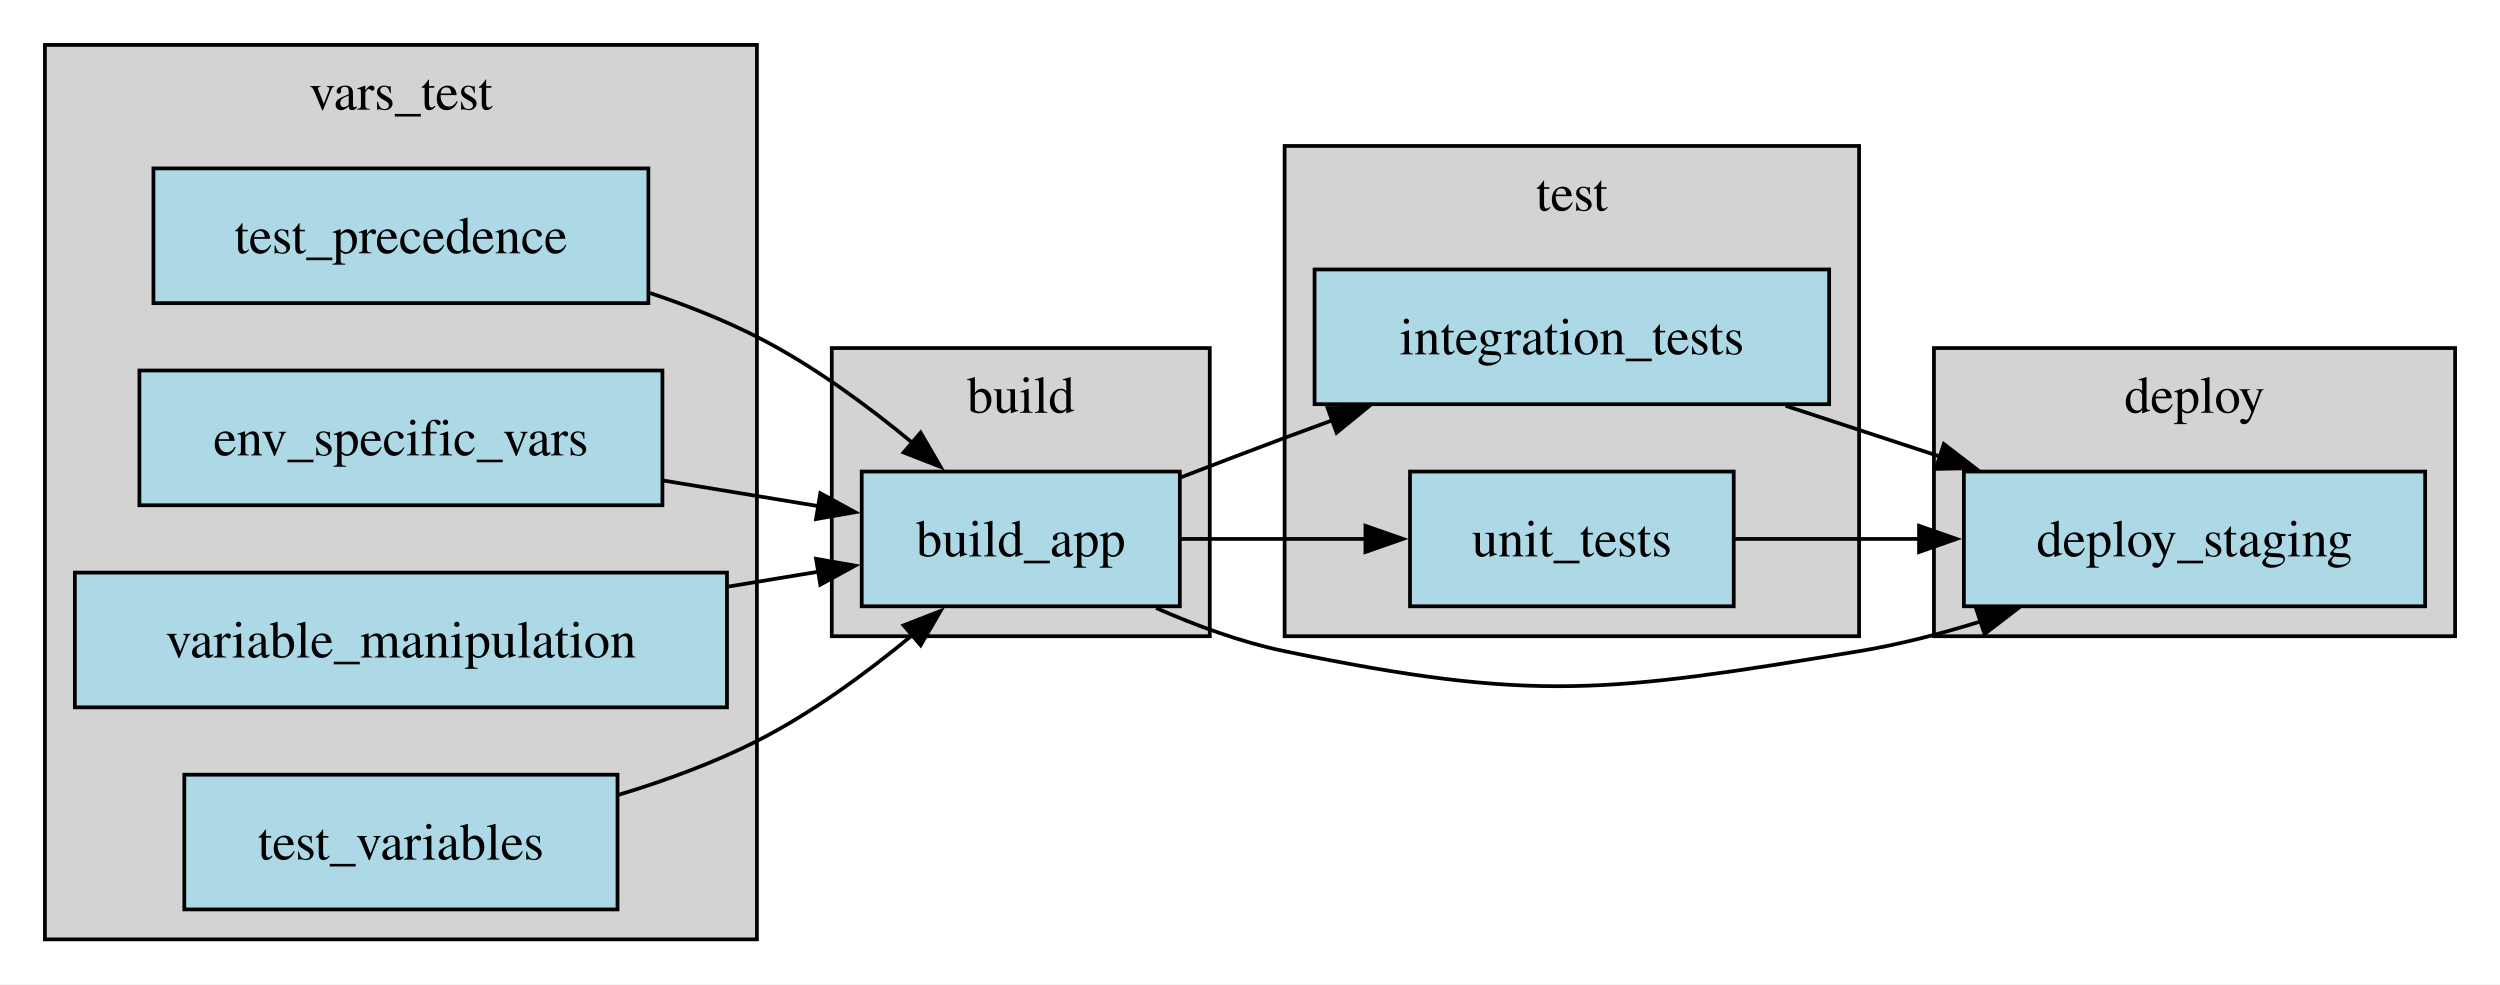
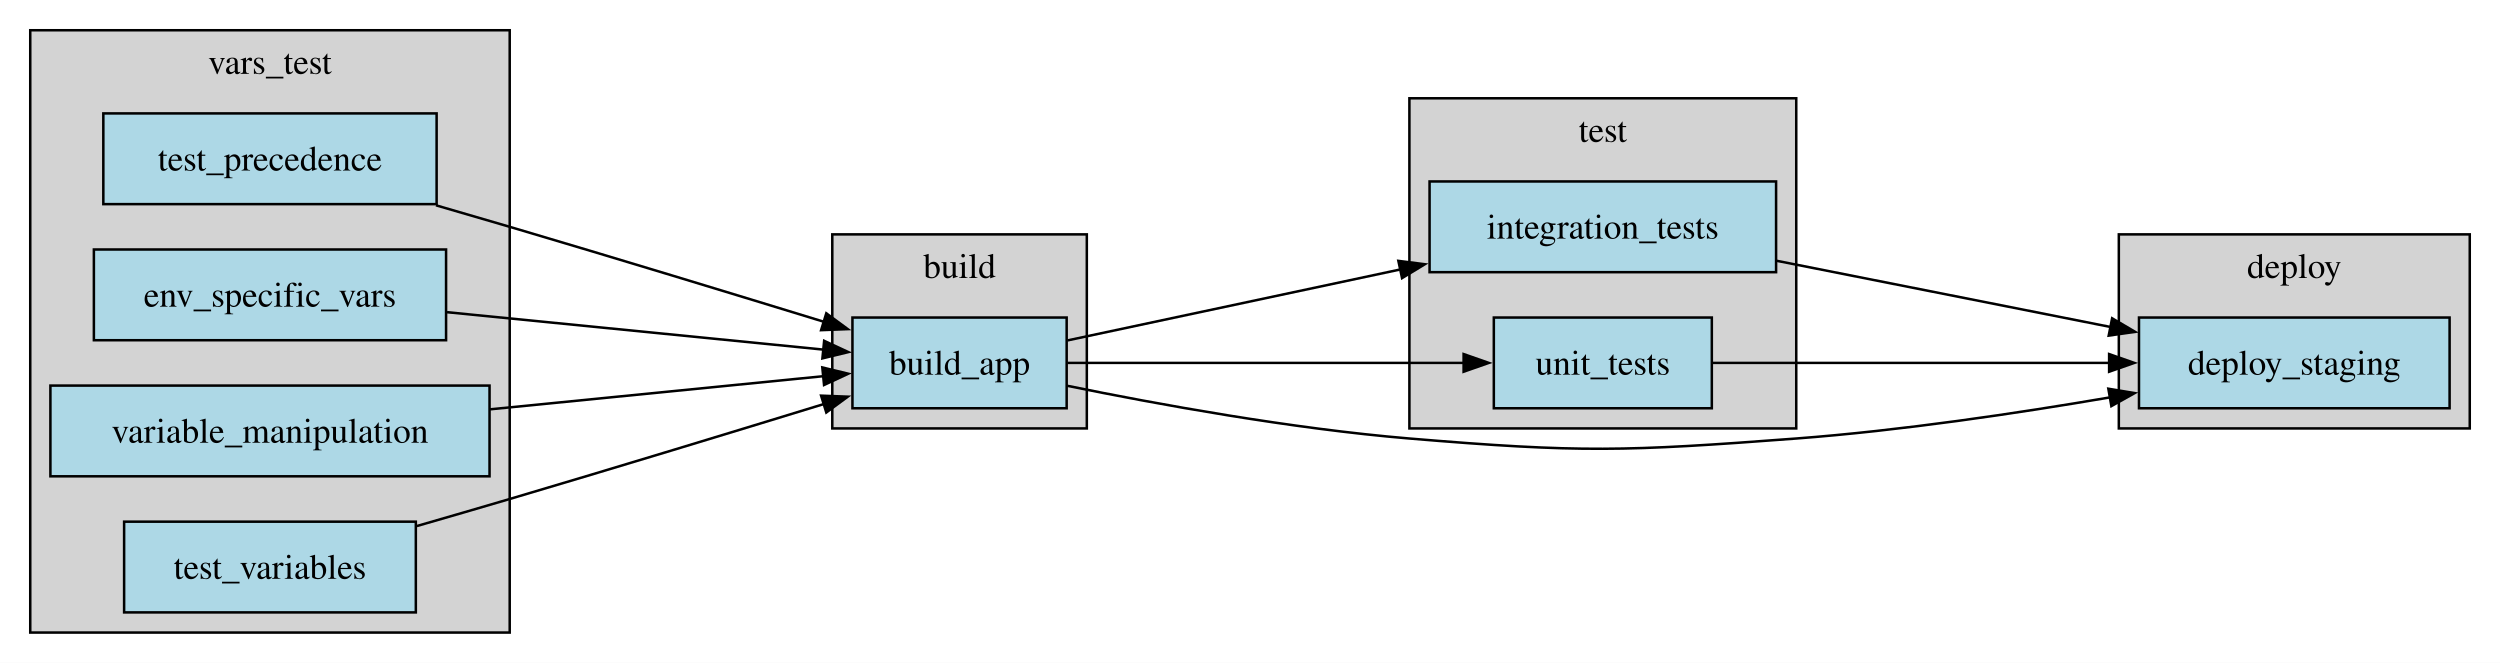
- <svg xmlns="http://www.w3.org/2000/svg" width="668pt" height="263pt" viewBox="0.00 0.00 668.00 263.00">
+ <svg xmlns="http://www.w3.org/2000/svg" xmlns:xlink="http://www.w3.org/1999/xlink" width="992pt" height="263pt" viewBox="0.00 0.00 992.00 263.00">
  <g id="graph0" class="graph" transform="scale(1 1) rotate(0) translate(4 259)">
-     <polygon fill="white" stroke="none" points="-4,4 -4,-259 664,-259 664,4 -4,4" />
+     <polygon fill="white" stroke="none" points="-4,4 -4,-259 988,-259 988,4 -4,4" />
    <g id="clust1" class="cluster">
      <polygon fill="lightgrey" stroke="black" points="8,-8 8,-247 198.25,-247 198.25,-8 8,-8" />
      <text text-anchor="middle" x="103.12" y="-229.7" font-family="Times,serif" font-size="14.00">vars_test</text>
    </g>
    <g id="clust2" class="cluster">
-       <polygon fill="lightgrey" stroke="black" points="218.25,-89 218.25,-166 319.25,-166 319.25,-89 218.25,-89" />
-       <text text-anchor="middle" x="268.75" y="-148.7" font-family="Times,serif" font-size="14.00">build</text>
+       <polygon fill="lightgrey" stroke="black" points="326.25,-89 326.25,-166 427.25,-166 427.25,-89 326.25,-89" />
+       <text text-anchor="middle" x="376.75" y="-148.7" font-family="Times,serif" font-size="14.00">build</text>
    </g>
    <g id="clust3" class="cluster">
-       <polygon fill="lightgrey" stroke="black" points="339.25,-89 339.25,-220 492.75,-220 492.75,-89 339.25,-89" />
-       <text text-anchor="middle" x="416" y="-202.7" font-family="Times,serif" font-size="14.00">test</text>
+       <polygon fill="lightgrey" stroke="black" points="555.25,-89 555.25,-220 708.75,-220 708.75,-89 555.25,-89" />
+       <text text-anchor="middle" x="632" y="-202.7" font-family="Times,serif" font-size="14.00">test</text>
    </g>
    <g id="clust4" class="cluster">
-       <polygon fill="lightgrey" stroke="black" points="512.75,-89 512.75,-166 652,-166 652,-89 512.75,-89" />
-       <text text-anchor="middle" x="582.38" y="-148.7" font-family="Times,serif" font-size="14.00">deploy</text>
+       <polygon fill="lightgrey" stroke="black" points="836.75,-89 836.75,-166 976,-166 976,-89 836.75,-89" />
+       <text text-anchor="middle" x="906.38" y="-148.7" font-family="Times,serif" font-size="14.00">deploy</text>
    </g>
    <g id="node1" class="node">
-       <polygon fill="lightblue" stroke="black" points="161,-52 45.25,-52 45.25,-16 161,-16 161,-52" />
-       <text text-anchor="middle" x="103.12" y="-29.32" font-family="Times,serif" font-size="14.00">test_variables</text>
+       <g id="a_node1">
+         <a xlink:title="---&#10;stage: vars_test&#10;variables:&#10;  JOB_VAR: job_specific_value&#10;  COMBINED_VAR: &quot;${GLOBAL_VAR}_${JOB_VAR}&quot;&#10;script:&#10;- echo &quot;=== Testing Variable Expansion ===&quot;&#10;- echo &quot;Global variable GLOBAL_VAR = ${GLOBAL_VAR}&quot;&#10;- echo &quot;Job-specific variable JOB_VAR = ${JOB_VAR}&quot;&#10;- echo &quot;Combined variable COMBINED_VAR = ${COMBINED_VAR}&quot;&#10;- echo &quot;&quot;&#10;- echo &quot;=== Testing Predefined GitLab CI Variables ===&quot;&#10;- echo &quot;CI_COMMIT_SHA = ${CI_COMMIT_SHA}&quot;&#10;- echo &quot;CI_COMMIT_SHORT_SHA = ${CI_COMMIT_SHORT_SHA}&quot;&#10;- echo &quot;CI_COMMIT_REF_NAME = ${CI_COMMIT_REF_NAME}&quot;&#10;- echo &quot;CI_COMMIT_BRANCH = ${CI_COMMIT_BRANCH}&quot;&#10;- echo &quot;CI_PROJECT_NAME = ${CI_PROJECT_NAME}&quot;&#10;- echo &quot;CI_PROJECT_PATH = ${CI_PROJECT_PATH}&quot;&#10;- echo &quot;CI_PROJECT_DIR = ${CI_PROJECT_DIR}&quot;&#10;- echo &quot;CI_PIPELINE_ID = ${CI_PIPELINE_ID}&quot;&#10;- echo &quot;CI_JOB_ID = ${CI_JOB_ID}&quot;&#10;- echo &quot;CI_JOB_NAME = ${CI_JOB_NAME}&quot;&#10;- echo &quot;CI_JOB_STAGE = ${CI_JOB_STAGE}&quot;&#10;- echo &quot;CI_RUNNER_ID = ${CI_RUNNER_ID}&quot;&#10;- echo &quot;CI_SERVER_HOST = ${CI_SERVER_HOST}&quot;&#10;- echo &quot;CI_SERVER_VERSION = ${CI_SERVER_VERSION}&quot;&#10;- echo &quot;GITLAB_USER_LOGIN = ${GITLAB_USER_LOGIN}&quot;&#10;- echo &quot;GITLAB_USER_EMAIL = ${GITLAB_USER_EMAIL}&quot;&#10;">
+           <polygon fill="lightblue" stroke="black" points="161,-52 45.25,-52 45.25,-16 161,-16 161,-52" />
+           <text text-anchor="middle" x="103.12" y="-29.32" font-family="Times,serif" font-size="14.00">test_variables</text>
+         </a>
+       </g>
    </g>
    <g id="node5" class="node">
-       <polygon fill="lightblue" stroke="black" points="311.25,-133 226.25,-133 226.25,-97 311.25,-97 311.25,-133" />
-       <text text-anchor="middle" x="268.75" y="-110.33" font-family="Times,serif" font-size="14.00">build_app</text>
+       <g id="a_node5">
+         <a xlink:title="---&#10;stage: build&#10;variables:&#10;  BUILD_TARGET: production&#10;  BUILD_FLAGS: &quot;-O2 -Wall&quot;&#10;  OUTPUT_DIR: build/${BUILD_VERSION}&#10;  ARTIFACT_NAME: &quot;${CI_PROJECT_NAME}-${BUILD_VERSION}-${CI_COMMIT_SHORT_SHA}&quot;&#10;script:&#10;- echo &quot;=== Building Application ===&quot;&#10;- echo &quot;Build version ${BUILD_VERSION}&quot;&#10;- echo &quot;Build target ${BUILD_TARGET}&quot;&#10;- echo &quot;Build flags ${BUILD_FLAGS}&quot;&#10;- echo &quot;Output directory ${OUTPUT_DIR}&quot;&#10;- echo &quot;Artifact name ${ARTIFACT_NAME}&quot;&#10;- echo &quot;Docker image will be ${DOCKER_IMAGE}:${BUILD_VERSION}&quot;&#10;- echo &quot;&quot;&#10;- echo &quot;Creating build directory...&quot;&#10;- mkdir -p &quot;${OUTPUT_DIR}&quot;&#10;- echo &quot;Build completed at $(date)&quot; &gt; &quot;${OUTPUT_DIR}/build-info.txt&quot;&#10;- echo &quot;Commit ${CI_COMMIT_SHA}&quot; &gt;&gt; &quot;${OUTPUT_DIR}/build-info.txt&quot;&#10;- echo &quot;Branch ${CI_COMMIT_REF_NAME}&quot; &gt;&gt; &quot;${OUTPUT_DIR}/build-info.txt&quot;&#10;artifacts:&#10;  paths:&#10;  - build/&#10;  expire_in: 1 hour&#10;">
+           <polygon fill="lightblue" stroke="black" points="419.25,-133 334.25,-133 334.25,-97 419.25,-97 419.25,-133" />
+           <text text-anchor="middle" x="376.75" y="-110.33" font-family="Times,serif" font-size="14.00">build_app</text>
+         </a>
+       </g>
    </g>
    <g id="edge1" class="edge">
-       <path fill="none" stroke="black" d="M161.2,-46.6C173.76,-50.39 186.73,-55.15 198.25,-61 213.01,-68.5 227.73,-79.33 239.8,-89.32" />
-       <polygon fill="black" stroke="black" points="237.44,-91.91 247.32,-95.75 241.99,-86.59 237.44,-91.91" />
+       <path fill="none" stroke="black" d="M161.41,-50.27C173.58,-53.78 186.35,-57.48 198.25,-61 240.2,-73.4 287.59,-87.84 322.85,-98.66" />
+       <polygon fill="black" stroke="black" points="321.81,-102.01 332.4,-101.6 323.87,-95.32 321.81,-102.01" />
    </g>
    <g id="node2" class="node">
-       <polygon fill="lightblue" stroke="black" points="190.25,-106 16,-106 16,-70 190.25,-70 190.25,-106" />
-       <text text-anchor="middle" x="103.12" y="-83.33" font-family="Times,serif" font-size="14.00">variable_manipulation</text>
+       <g id="a_node2">
+         <a xlink:title="---&#10;stage: vars_test&#10;variables:&#10;  ORIGINAL_VAR: hello_world&#10;  UPPERCASE_TEST: UPPERCASE&#10;  LOWERCASE_TEST: lowercase&#10;  PATH_VAR: &quot;/home/user/project&quot;&#10;  URL_VAR: https://example.com/path&#10;  NESTED_VAR_1: &quot;${GLOBAL_VAR}&quot;&#10;  NESTED_VAR_2: &quot;${NESTED_VAR_1}_nested&quot;&#10;  COMPLEX_VAR: &quot;${CI_PROJECT_NAME}-${BUILD_VERSION}-${CI_COMMIT_SHORT_SHA}-${NESTED_VAR_2}&quot;&#10;script:&#10;- echo &quot;=== Testing Complex Variable Expansion ===&quot;&#10;- echo &quot;Original variable ORIGINAL_VAR = ${ORIGINAL_VAR}&quot;&#10;- echo &quot;Uppercase test UPPERCASE_TEST = ${UPPERCASE_TEST}&quot;&#10;- echo &quot;Lowercase test LOWERCASE_TEST = ${LOWERCASE_TEST}&quot;&#10;- echo &quot;Path variable PATH_VAR = ${PATH_VAR}&quot;&#10;- echo &quot;URL variable URL_VAR = ${URL_VAR}&quot;&#10;- echo &quot;&quot;&#10;- echo &quot;=== Testing Nested Variable Expansion ===&quot;&#10;- echo &quot;NESTED_VAR_1 = ${NESTED_VAR_1}&quot;&#10;- echo &quot;NESTED_VAR_2 = ${NESTED_VAR_2}&quot;&#10;- echo &quot;COMPLEX_VAR = ${COMPLEX_VAR}&quot;&#10;- echo &quot;&quot;&#10;- echo &quot;=== Testing Variables in Commands ===&quot;&#10;- export COMPUTED_VAR=&quot;${CI_PROJECT_NAME}_${CI_COMMIT_SHORT_SHA}&quot;&#10;- echo &quot;Computed variable COMPUTED_VAR = ${COMPUTED_VAR}&quot;&#10;- echo &quot;${COMPUTED_VAR}&quot; &gt; /tmp/computed_var.txt&#10;- cat /tmp/computed_var.txt&#10;- rm /tmp/computed_var.txt&#10;">
+           <polygon fill="lightblue" stroke="black" points="190.25,-106 16,-106 16,-70 190.25,-70 190.25,-106" />
+           <text text-anchor="middle" x="103.12" y="-83.33" font-family="Times,serif" font-size="14.00">variable_manipulation</text>
+         </a>
+       </g>
    </g>
    <g id="edge2" class="edge">
-       <path fill="none" stroke="black" d="M190.73,-102.29C198.87,-103.63 206.95,-104.97 214.65,-106.24" />
-       <polygon fill="black" stroke="black" points="214.05,-109.69 224.49,-107.86 215.19,-102.78 214.05,-109.69" />
+       <path fill="none" stroke="black" d="M190.44,-96.58C233.94,-100.9 285.29,-106.01 322.89,-109.75" />
+       <polygon fill="black" stroke="black" points="322.29,-113.2 332.59,-110.71 322.98,-106.24 322.29,-113.2" />
    </g>
    <g id="node3" class="node">
-       <polygon fill="lightblue" stroke="black" points="173,-160 33.25,-160 33.25,-124 173,-124 173,-160" />
-       <text text-anchor="middle" x="103.12" y="-137.32" font-family="Times,serif" font-size="14.00">env_specific_vars</text>
+       <g id="a_node3">
+         <a xlink:title="---&#10;stage: vars_test&#10;variables:&#10;  ENV_TYPE: production&#10;  DEBUG_MODE: 'false'&#10;  CACHE_ENABLED: 'true'&#10;  MONITORING_ENABLED: 'true'&#10;  METRICS_PORT: '9090'&#10;  HEALTH_CHECK_PATH: &quot;/health&quot;&#10;  READY_CHECK_PATH: &quot;/ready&quot;&#10;script:&#10;- echo &quot;=== Environment-Specific Configuration ===&quot;&#10;- echo &quot;Environment type ${ENV_TYPE}&quot;&#10;- echo &quot;Debug mode ${DEBUG_MODE}&quot;&#10;- echo &quot;Cache enabled ${CACHE_ENABLED}&quot;&#10;- echo &quot;Monitoring enabled ${MONITORING_ENABLED}&quot;&#10;- echo &quot;Metrics port ${METRICS_PORT}&quot;&#10;- echo &quot;Health check ${HEALTH_CHECK_PATH}&quot;&#10;- echo &quot;Ready check ${READY_CHECK_PATH}&quot;&#10;- echo &quot;&quot;&#10;- echo &quot;Full service URL http://${DEPLOY_HOST:-localhost}:${METRICS_PORT}${HEALTH_CHECK_PATH}&quot;&#10;">
+           <polygon fill="lightblue" stroke="black" points="173,-160 33.25,-160 33.25,-124 173,-124 173,-160" />
+           <text text-anchor="middle" x="103.12" y="-137.32" font-family="Times,serif" font-size="14.00">env_specific_vars</text>
+         </a>
+       </g>
    </g>
    <g id="edge3" class="edge">
-       <path fill="none" stroke="black" d="M173.04,-130.63C186.96,-128.33 201.38,-125.95 214.66,-123.76" />
-       <polygon fill="black" stroke="black" points="215.19,-127.22 224.49,-122.14 214.05,-120.31 215.19,-127.22" />
+       <path fill="none" stroke="black" d="M173.37,-135.12C219.88,-130.49 280.22,-124.5 322.87,-120.26" />
+       <polygon fill="black" stroke="black" points="323.02,-123.76 332.63,-119.29 322.33,-116.79 323.02,-123.76" />
    </g>
    <g id="node4" class="node">
-       <polygon fill="lightblue" stroke="black" points="169.25,-214 37,-214 37,-178 169.25,-178 169.25,-214" />
-       <text text-anchor="middle" x="103.12" y="-191.32" font-family="Times,serif" font-size="14.00">test_precedence</text>
+       <g id="a_node4">
+         <a xlink:title="---&#10;stage: vars_test&#10;variables:&#10;  GLOBAL_VAR: overridden_at_job_level&#10;  PRECEDENCE_TEST: job_level_value&#10;script:&#10;- echo &quot;=== Testing Variable Precedence ===&quot;&#10;- echo &quot;GLOBAL_VAR (should be overridden) = ${GLOBAL_VAR}&quot;&#10;- echo &quot;PRECEDENCE_TEST (job-level) = ${PRECEDENCE_TEST}&quot;&#10;- echo &quot;&quot;&#10;- echo &quot;=== Setting Runtime Variables ===&quot;&#10;- export RUNTIME_VAR=&quot;runtime_value&quot;&#10;- echo &quot;RUNTIME_VAR = ${RUNTIME_VAR}&quot;&#10;- export GLOBAL_VAR=&quot;runtime_override&quot;&#10;- echo &quot;GLOBAL_VAR (runtime override) = ${GLOBAL_VAR}&quot;&#10;">
+           <polygon fill="lightblue" stroke="black" points="169.25,-214 37,-214 37,-178 169.25,-178 169.25,-214" />
+           <text text-anchor="middle" x="103.12" y="-191.32" font-family="Times,serif" font-size="14.00">test_precedence</text>
+         </a>
+       </g>
    </g>
    <g id="edge4" class="edge">
-       <path fill="none" stroke="black" d="M169.67,-180.71C179.49,-177.42 189.31,-173.54 198.25,-169 213.01,-161.5 227.73,-150.67 239.8,-140.68" />
-       <polygon fill="black" stroke="black" points="241.99,-143.41 247.32,-134.25 237.44,-138.09 241.99,-143.41" />
+       <path fill="none" stroke="black" d="M168.98,-177.54C178.79,-174.71 188.79,-171.79 198.25,-169 240.2,-156.6 287.59,-142.16 322.85,-131.34" />
+       <polygon fill="black" stroke="black" points="323.87,-134.68 332.4,-128.4 321.81,-127.99 323.87,-134.68" />
    </g>
    <g id="node6" class="node">
-       <polygon fill="lightblue" stroke="black" points="459.25,-133 372.75,-133 372.75,-97 459.25,-97 459.25,-133" />
-       <text text-anchor="middle" x="416" y="-110.33" font-family="Times,serif" font-size="14.00">unit_tests</text>
+       <g id="a_node6">
+         <a xlink:title="---&#10;stage: test&#10;variables:&#10;  TEST_ENV: unit&#10;  TEST_TIMEOUT: &quot;${TIMEOUT_SECONDS}&quot;&#10;  TEST_LOG_LEVEL: debug&#10;  TEST_RESULTS_DIR: test-results/${CI_JOB_NAME}&#10;  COVERAGE_TARGET: '80'&#10;script:&#10;- echo &quot;=== Running Unit Tests ===&quot;&#10;- echo &quot;Test environment ${TEST_ENV}&quot;&#10;- echo &quot;Test timeout ${TEST_TIMEOUT} seconds&quot;&#10;- echo &quot;Log level ${TEST_LOG_LEVEL}&quot;&#10;- echo &quot;Results directory ${TEST_RESULTS_DIR}&quot;&#10;- echo &quot;Coverage target ${COVERAGE_TARGET}%&quot;&#10;- echo &quot;&quot;&#10;- echo &quot;Running tests for commit ${CI_COMMIT_SHORT_SHA}&quot;&#10;- echo &quot;Pipeline ID ${CI_PIPELINE_ID}&quot;&#10;- echo &quot;Job ID ${CI_JOB_ID}&quot;&#10;- mkdir -p &quot;${TEST_RESULTS_DIR}&quot;&#10;- echo &quot;Test passed&quot; &gt; &quot;${TEST_RESULTS_DIR}/results.txt&quot;&#10;artifacts:&#10;  paths:&#10;  - test-results/&#10;  expire_in: 1 day&#10;needs:&#10;- build_app&#10;">
+           <polygon fill="lightblue" stroke="black" points="675.25,-133 588.75,-133 588.75,-97 675.25,-97 675.25,-133" />
+           <text text-anchor="middle" x="632" y="-110.33" font-family="Times,serif" font-size="14.00">unit_tests</text>
+         </a>
+       </g>
    </g>
    <g id="edge5" class="edge">
-       <path fill="none" stroke="black" d="M311.37,-115C326.9,-115 344.76,-115 361.23,-115" />
-       <polygon fill="black" stroke="black" points="360.85,-118.5 370.85,-115 360.85,-111.5 360.85,-118.5" />
+       <path fill="none" stroke="black" d="M419.57,-115C462.57,-115 529.71,-115 576.77,-115" />
+       <polygon fill="black" stroke="black" points="576.76,-118.5 586.76,-115 576.76,-111.5 576.76,-118.5" />
    </g>
    <g id="node7" class="node">
-       <polygon fill="lightblue" stroke="black" points="484.75,-187 347.25,-187 347.25,-151 484.75,-151 484.75,-187" />
-       <text text-anchor="middle" x="416" y="-164.32" font-family="Times,serif" font-size="14.00">integration_tests</text>
+       <g id="a_node7">
+         <a xlink:title="---&#10;stage: test&#10;variables:&#10;  TEST_ENV: integration&#10;  TEST_DATABASE_URL: postgres://localhost/${CI_PROJECT_NAME}_test&#10;  TEST_REDIS_URL: redis://localhost:6379/1&#10;  API_BASE_URL: http://localhost:3000/api&#10;  RETRY_COUNT: &quot;${MAX_RETRIES}&quot;&#10;script:&#10;- echo &quot;=== Running Integration Tests ===&quot;&#10;- echo &quot;Test environment ${TEST_ENV}&quot;&#10;- echo &quot;Database URL ${TEST_DATABASE_URL}&quot;&#10;- echo &quot;Redis URL ${TEST_REDIS_URL}&quot;&#10;- echo &quot;API base URL ${API_BASE_URL}&quot;&#10;- echo &quot;Max retries ${RETRY_COUNT}&quot;&#10;- echo &quot;&quot;&#10;- echo &quot;Testing integration for ${CI_PROJECT_NAME}&quot;&#10;- echo &quot;Branch ${CI_COMMIT_BRANCH}&quot;&#10;- echo &quot;Commit ${CI_COMMIT_SHA}&quot;&#10;needs:&#10;- build_app&#10;">
+           <polygon fill="lightblue" stroke="black" points="700.75,-187 563.25,-187 563.25,-151 700.75,-151 700.75,-187" />
+           <text text-anchor="middle" x="632" y="-164.32" font-family="Times,serif" font-size="14.00">integration_tests</text>
+         </a>
+       </g>
    </g>
    <g id="edge6" class="edge">
-       <path fill="none" stroke="black" d="M311.57,-131.47C320.68,-134.99 330.27,-138.66 339.25,-142 343.4,-143.55 347.68,-145.12 352.01,-146.7" />
-       <polygon fill="black" stroke="black" points="350.75,-149.97 361.35,-150.09 353.14,-143.39 350.75,-149.97" />
+       <path fill="none" stroke="black" d="M419.57,-123.92C455.37,-131.55 507.9,-142.75 551.65,-152.08" />
+       <polygon fill="black" stroke="black" points="550.87,-155.49 561.38,-154.15 552.33,-148.65 550.87,-155.49" />
    </g>
    <g id="node8" class="node">
-       <polygon fill="lightblue" stroke="black" points="644,-133 520.75,-133 520.75,-97 644,-97 644,-133" />
-       <text text-anchor="middle" x="582.38" y="-110.33" font-family="Times,serif" font-size="14.00">deploy_staging</text>
+       <g id="a_node8">
+         <a xlink:title="---&#10;stage: deploy&#10;variables:&#10;  DEPLOY_ENV: &quot;${DEPLOYMENT_ENV}&quot;&#10;  DEPLOY_HOST: staging.example.com&#10;  DEPLOY_USER: deployer&#10;  DEPLOY_PATH: &quot;/var/www/${APP_NAME}&quot;&#10;  DOCKER_TAG: &quot;${BUILD_VERSION}-${CI_COMMIT_SHORT_SHA}&quot;&#10;  DEPLOY_IMAGE: &quot;${DOCKER_IMAGE}:${DOCKER_TAG}&quot;&#10;  CONFIG_FILE: &quot;${CONFIG_PATH}/config.yml&quot;&#10;script:&#10;- echo &quot;=== Deploying to Staging ===&quot;&#10;- echo &quot;Environment ${DEPLOY_ENV}&quot;&#10;- echo &quot;Host ${DEPLOY_HOST}&quot;&#10;- echo &quot;User ${DEPLOY_USER}&quot;&#10;- echo &quot;Deploy path ${DEPLOY_PATH}&quot;&#10;- echo &quot;Docker image ${DEPLOY_IMAGE}&quot;&#10;- echo &quot;Config file ${CONFIG_FILE}&quot;&#10;- echo &quot;&quot;&#10;- echo &quot;Deploying ${CI_PROJECT_NAME} version ${BUILD_VERSION}&quot;&#10;- echo &quot;From commit ${CI_COMMIT_SHA}&quot;&#10;- echo &quot;On branch ${CI_COMMIT_REF_NAME}&quot;&#10;- echo &quot;Pipeline ${CI_PIPELINE_ID}&quot;&#10;- echo &quot;Triggered by ${GITLAB_USER_LOGIN}&quot;&#10;- echo &quot;&quot;&#10;- echo &quot;Deployment steps:&quot;&#10;- echo &quot;1. Pull image ${DEPLOY_IMAGE}&quot;&#10;- echo &quot;2. Stop current containers&quot;&#10;- echo &quot;3. Start new containers&quot;&#10;- echo &quot;4. Run health checks&quot;&#10;- echo &quot;&quot;&#10;- echo &quot;Deployment completed successfully&quot;&#10;environment:&#10;  name: staging&#10;  url: https://staging.example.com&#10;needs:&#10;- build_app&#10;- unit_tests&#10;- integration_tests&#10;only:&#10;- main&#10;- master&#10;">
+           <polygon fill="lightblue" stroke="black" points="968,-133 844.75,-133 844.75,-97 968,-97 968,-133" />
+           <text text-anchor="middle" x="906.38" y="-110.33" font-family="Times,serif" font-size="14.00">deploy_staging</text>
+         </a>
+       </g>
    </g>
    <g id="edge7" class="edge">
-       <path fill="none" stroke="black" d="M304.91,-96.54C315.64,-91.81 327.67,-87.39 339.25,-85 406.06,-71.2 425.43,-73.92 492.75,-85 503.46,-86.76 514.61,-89.65 525.25,-92.95" />
-       <polygon fill="black" stroke="black" points="524.07,-96.25 534.67,-96.04 526.26,-89.6 524.07,-96.25" />
+       <path fill="none" stroke="black" d="M419.46,-105.92C455.27,-98.61 508.38,-88.93 555.25,-85 623.23,-79.3 640.72,-79.84 708.75,-85 750.25,-88.15 796.26,-94.98 833.33,-101.33" />
+       <polygon fill="black" stroke="black" points="832.59,-104.76 843.04,-103.02 833.79,-97.86 832.59,-104.76" />
    </g>
    <g id="edge8" class="edge">
-       <path fill="none" stroke="black" d="M459.33,-115C474.55,-115 492.17,-115 509.21,-115" />
-       <polygon fill="black" stroke="black" points="508.77,-118.5 518.77,-115 508.77,-111.5 508.77,-118.5" />
+       <path fill="none" stroke="black" d="M675.56,-115C717.62,-115 782.77,-115 832.98,-115" />
+       <polygon fill="black" stroke="black" points="832.9,-118.5 842.9,-115 832.9,-111.5 832.9,-118.5" />
    </g>
    <g id="edge9" class="edge">
-       <path fill="none" stroke="black" d="M473.11,-150.57C486.39,-146.2 500.69,-141.51 514.4,-137" />
-       <polygon fill="black" stroke="black" points="515.39,-140.36 523.8,-133.91 513.21,-133.71 515.39,-140.36" />
+       <path fill="none" stroke="black" d="M701.03,-155.51C741.36,-147.52 792.43,-137.39 833.43,-129.26" />
+       <polygon fill="black" stroke="black" points="834.09,-132.7 843.22,-127.32 832.73,-125.83 834.09,-132.7" />
    </g>
  </g>
</svg>
